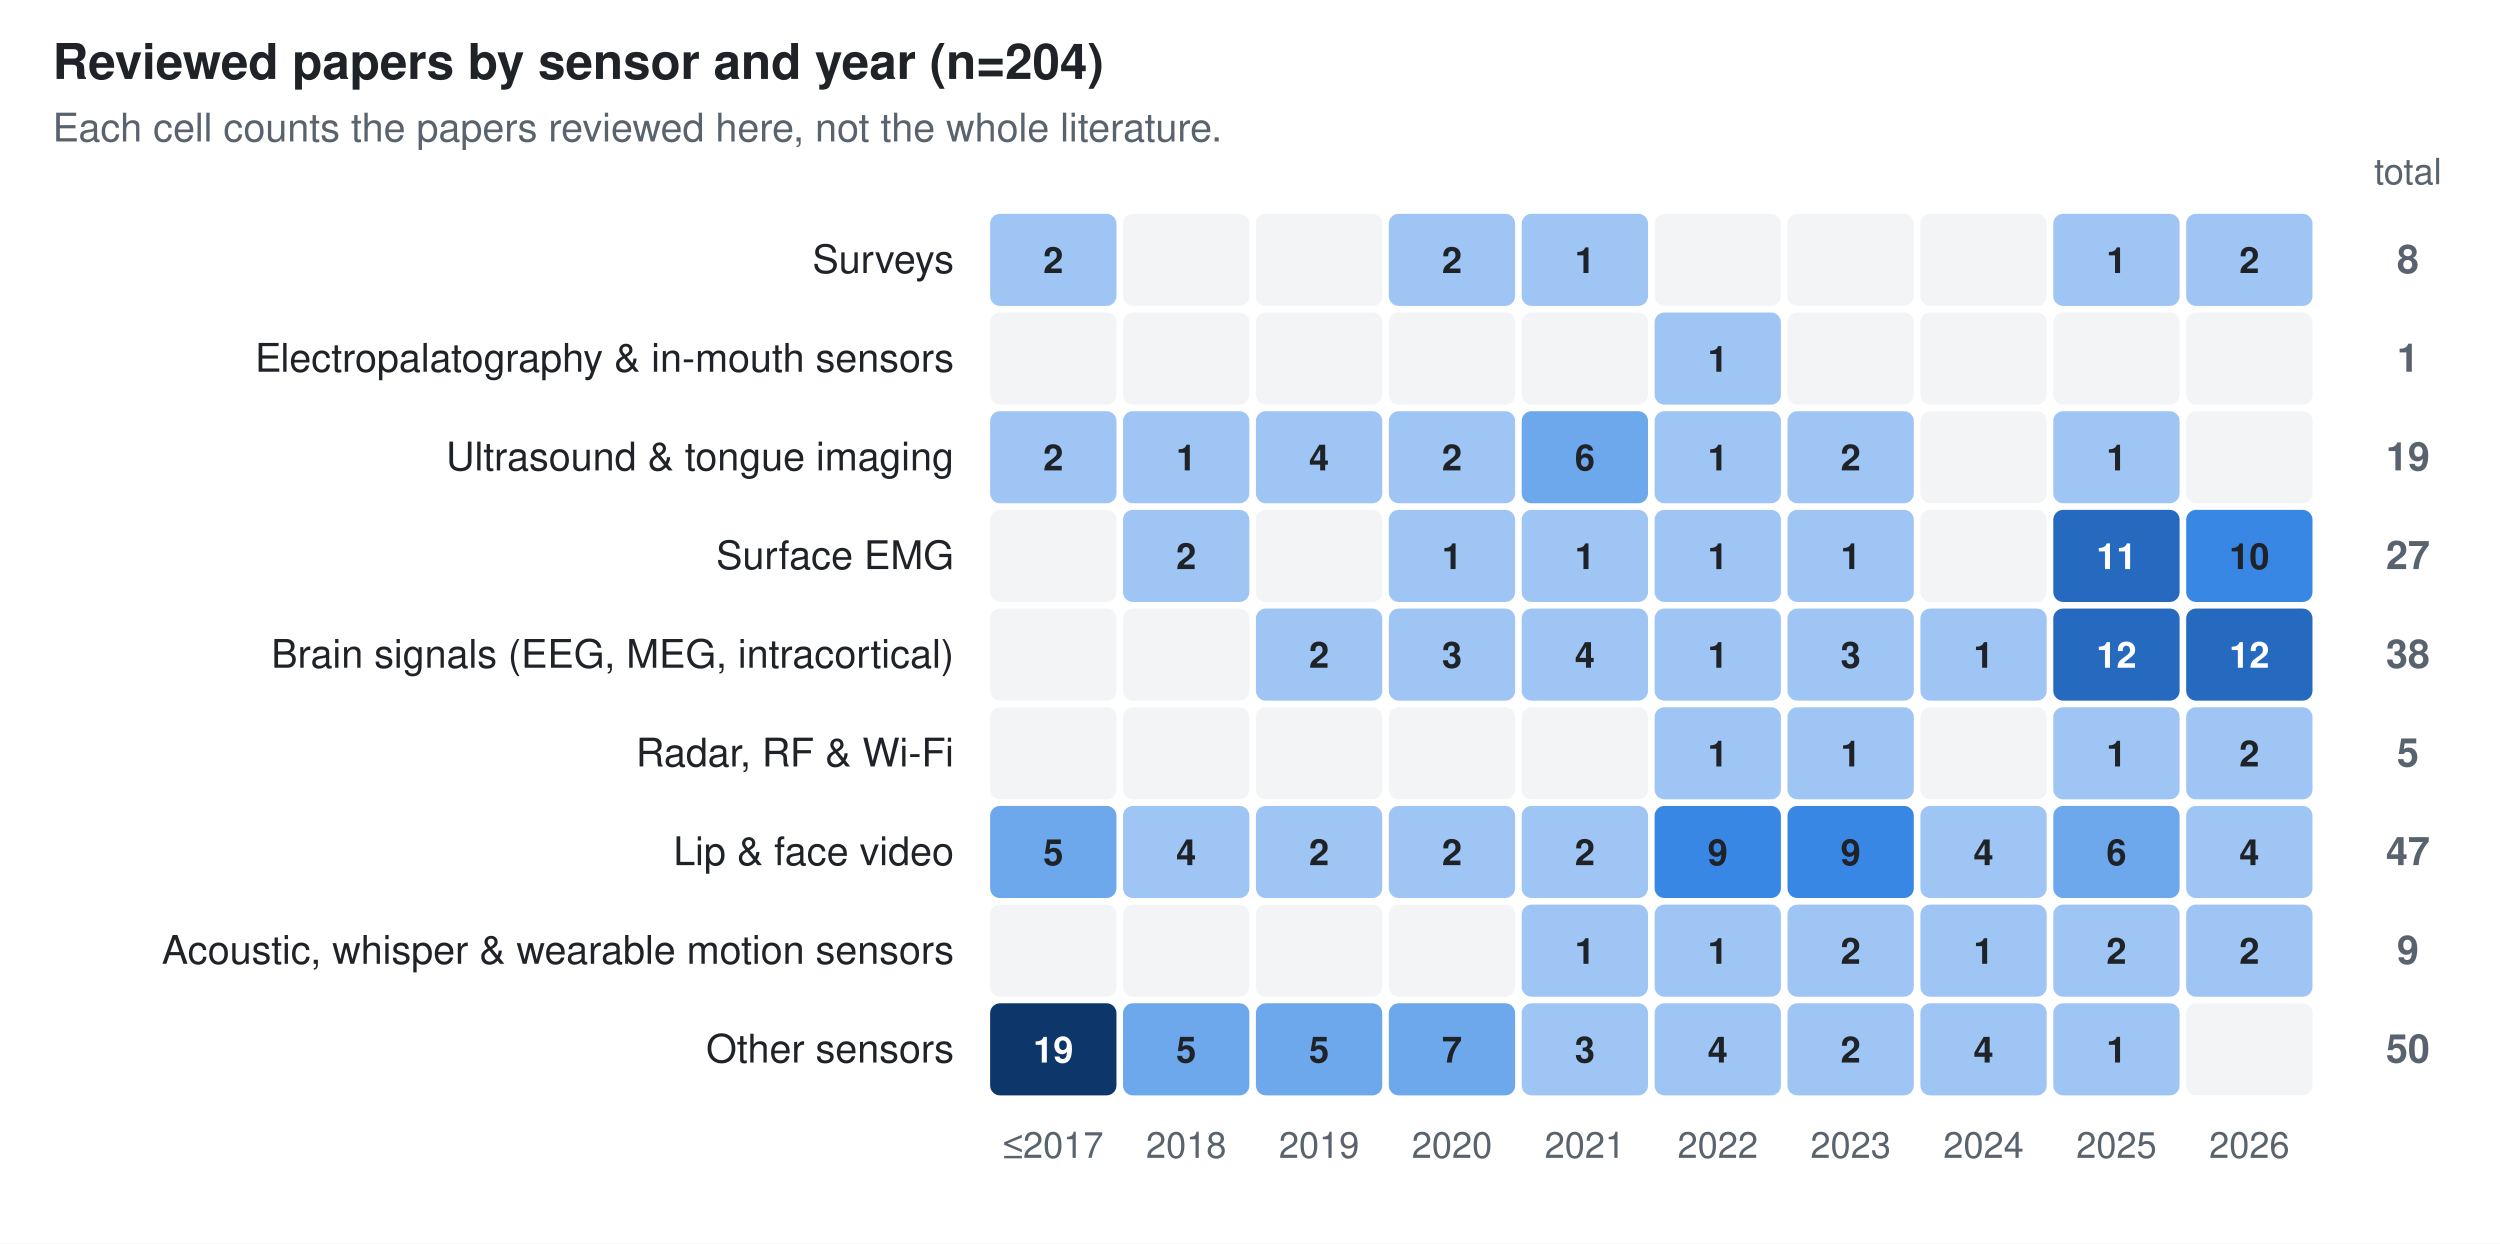
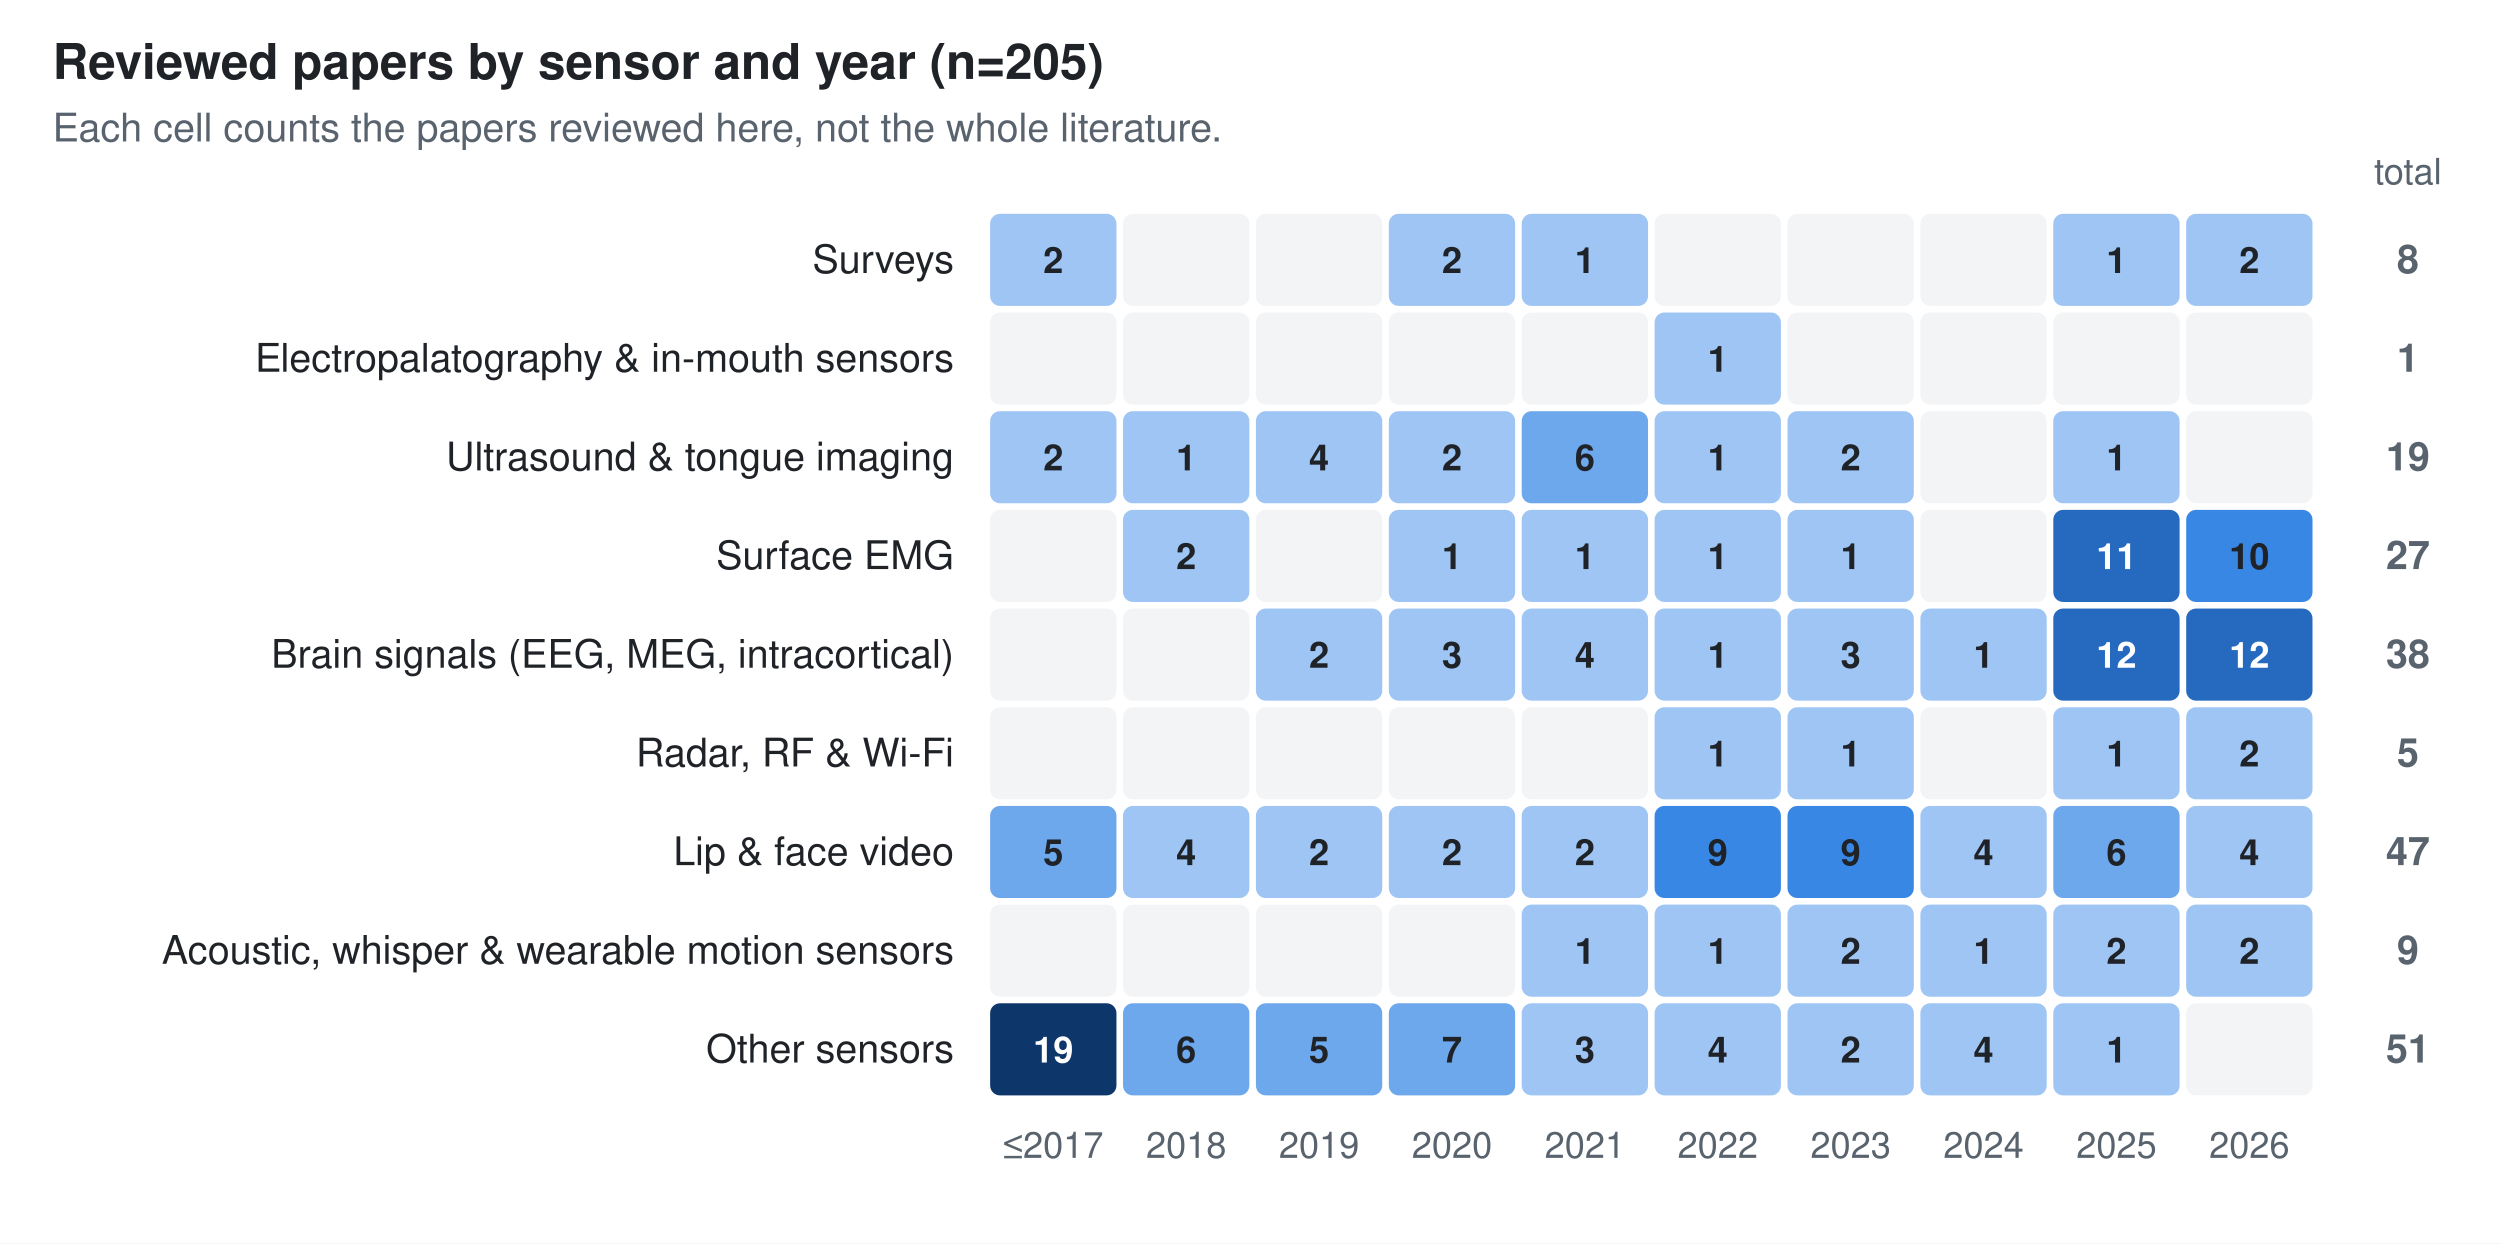
- <svg xmlns="http://www.w3.org/2000/svg" width="760" height="378" viewBox="0 0 760 378" font-family="-apple-system, BlinkMacSystemFont, 'Segoe UI', Helvetica, Arial, sans-serif" role="img" aria-label="Reviewed papers by sensor and year (n=204)">
+ <svg xmlns="http://www.w3.org/2000/svg" width="760" height="378" viewBox="0 0 760 378" font-family="-apple-system, BlinkMacSystemFont, 'Segoe UI', Helvetica, Arial, sans-serif" role="img" aria-label="Reviewed papers by sensor and year (n=205)">
  <rect width="760" height="378" fill="#ffffff" />
-   <text x="16.0" y="24.0" font-size="15" fill="#1f2328" text-anchor="start" font-weight="600">Reviewed papers by sensor and year (n=204)</text>
+   <text x="16.0" y="24.0" font-size="15" fill="#1f2328" text-anchor="start" font-weight="600">Reviewed papers by sensor and year (n=205)</text>
  <text x="16.0" y="43.0" font-size="12" fill="#59636e" text-anchor="start">Each cell counts the papers reviewed here, not the whole literature.</text>
  <text x="320.2" y="352.0" font-size="11" fill="#59636e" text-anchor="middle">≤2017</text>
  <text x="360.6" y="352.0" font-size="11" fill="#59636e" text-anchor="middle">2018</text>
  <text x="401.0" y="352.0" font-size="11" fill="#59636e" text-anchor="middle">2019</text>
  <text x="441.4" y="352.0" font-size="11" fill="#59636e" text-anchor="middle">2020</text>
  <text x="481.8" y="352.0" font-size="11" fill="#59636e" text-anchor="middle">2021</text>
  <text x="522.2" y="352.0" font-size="11" fill="#59636e" text-anchor="middle">2022</text>
  <text x="562.6" y="352.0" font-size="11" fill="#59636e" text-anchor="middle">2023</text>
  <text x="603.0" y="352.0" font-size="11" fill="#59636e" text-anchor="middle">2024</text>
  <text x="643.4" y="352.0" font-size="11" fill="#59636e" text-anchor="middle">2025</text>
  <text x="683.8" y="352.0" font-size="11" fill="#59636e" text-anchor="middle">2026</text>
  <text x="732.0" y="56.0" font-size="11" fill="#59636e" text-anchor="middle">total</text>
  <text x="290.0" y="83.0" font-size="12" fill="#1f2328" text-anchor="end">Surveys</text>
  <rect x="301.0" y="65.0" width="38.4" height="28.0" rx="3" fill="#9ec5f4" />
  <text x="320.2" y="83.0" font-size="11" fill="#1f2328" text-anchor="middle" font-weight="600">2</text>
  <rect x="341.4" y="65.0" width="38.4" height="28.0" rx="3" fill="#f3f4f6" />
  <rect x="381.8" y="65.0" width="38.4" height="28.0" rx="3" fill="#f3f4f6" />
  <rect x="422.2" y="65.0" width="38.4" height="28.0" rx="3" fill="#9ec5f4" />
  <text x="441.4" y="83.0" font-size="11" fill="#1f2328" text-anchor="middle" font-weight="600">2</text>
  <rect x="462.6" y="65.0" width="38.4" height="28.0" rx="3" fill="#9ec5f4" />
  <text x="481.8" y="83.0" font-size="11" fill="#1f2328" text-anchor="middle" font-weight="600">1</text>
  <rect x="503.0" y="65.0" width="38.4" height="28.0" rx="3" fill="#f3f4f6" />
  <rect x="543.4" y="65.0" width="38.4" height="28.0" rx="3" fill="#f3f4f6" />
  <rect x="583.8" y="65.0" width="38.4" height="28.0" rx="3" fill="#f3f4f6" />
  <rect x="624.2" y="65.0" width="38.4" height="28.0" rx="3" fill="#9ec5f4" />
  <text x="643.4" y="83.0" font-size="11" fill="#1f2328" text-anchor="middle" font-weight="600">1</text>
  <rect x="664.6" y="65.0" width="38.4" height="28.0" rx="3" fill="#9ec5f4" />
  <text x="683.8" y="83.0" font-size="11" fill="#1f2328" text-anchor="middle" font-weight="600">2</text>
  <text x="732.0" y="83.0" font-size="12" fill="#59636e" text-anchor="middle" font-weight="600">8</text>
  <text x="290.0" y="113.0" font-size="12" fill="#1f2328" text-anchor="end">Electropalatography &amp; in-mouth sensors</text>
  <rect x="301.0" y="95.0" width="38.4" height="28.0" rx="3" fill="#f3f4f6" />
  <rect x="341.4" y="95.0" width="38.4" height="28.0" rx="3" fill="#f3f4f6" />
  <rect x="381.8" y="95.0" width="38.4" height="28.0" rx="3" fill="#f3f4f6" />
  <rect x="422.2" y="95.0" width="38.4" height="28.0" rx="3" fill="#f3f4f6" />
  <rect x="462.6" y="95.0" width="38.4" height="28.0" rx="3" fill="#f3f4f6" />
  <rect x="503.0" y="95.0" width="38.4" height="28.0" rx="3" fill="#9ec5f4" />
  <text x="522.2" y="113.0" font-size="11" fill="#1f2328" text-anchor="middle" font-weight="600">1</text>
  <rect x="543.4" y="95.0" width="38.4" height="28.0" rx="3" fill="#f3f4f6" />
  <rect x="583.8" y="95.0" width="38.4" height="28.0" rx="3" fill="#f3f4f6" />
  <rect x="624.2" y="95.0" width="38.4" height="28.0" rx="3" fill="#f3f4f6" />
  <rect x="664.6" y="95.0" width="38.4" height="28.0" rx="3" fill="#f3f4f6" />
  <text x="732.0" y="113.0" font-size="12" fill="#59636e" text-anchor="middle" font-weight="600">1</text>
  <text x="290.0" y="143.0" font-size="12" fill="#1f2328" text-anchor="end">Ultrasound &amp; tongue imaging</text>
  <rect x="301.0" y="125.0" width="38.4" height="28.0" rx="3" fill="#9ec5f4" />
  <text x="320.2" y="143.0" font-size="11" fill="#1f2328" text-anchor="middle" font-weight="600">2</text>
  <rect x="341.4" y="125.0" width="38.4" height="28.0" rx="3" fill="#9ec5f4" />
  <text x="360.6" y="143.0" font-size="11" fill="#1f2328" text-anchor="middle" font-weight="600">1</text>
  <rect x="381.8" y="125.0" width="38.4" height="28.0" rx="3" fill="#9ec5f4" />
  <text x="401.0" y="143.0" font-size="11" fill="#1f2328" text-anchor="middle" font-weight="600">4</text>
  <rect x="422.2" y="125.0" width="38.4" height="28.0" rx="3" fill="#9ec5f4" />
  <text x="441.4" y="143.0" font-size="11" fill="#1f2328" text-anchor="middle" font-weight="600">2</text>
  <rect x="462.6" y="125.0" width="38.4" height="28.0" rx="3" fill="#6da7ec" />
  <text x="481.8" y="143.0" font-size="11" fill="#1f2328" text-anchor="middle" font-weight="600">6</text>
  <rect x="503.0" y="125.0" width="38.4" height="28.0" rx="3" fill="#9ec5f4" />
  <text x="522.2" y="143.0" font-size="11" fill="#1f2328" text-anchor="middle" font-weight="600">1</text>
  <rect x="543.4" y="125.0" width="38.4" height="28.0" rx="3" fill="#9ec5f4" />
  <text x="562.6" y="143.0" font-size="11" fill="#1f2328" text-anchor="middle" font-weight="600">2</text>
  <rect x="583.8" y="125.0" width="38.4" height="28.0" rx="3" fill="#f3f4f6" />
  <rect x="624.2" y="125.0" width="38.4" height="28.0" rx="3" fill="#9ec5f4" />
  <text x="643.4" y="143.0" font-size="11" fill="#1f2328" text-anchor="middle" font-weight="600">1</text>
  <rect x="664.6" y="125.0" width="38.4" height="28.0" rx="3" fill="#f3f4f6" />
  <text x="732.0" y="143.0" font-size="12" fill="#59636e" text-anchor="middle" font-weight="600">19</text>
  <text x="290.0" y="173.0" font-size="12" fill="#1f2328" text-anchor="end">Surface EMG</text>
  <rect x="301.0" y="155.0" width="38.4" height="28.0" rx="3" fill="#f3f4f6" />
  <rect x="341.4" y="155.0" width="38.4" height="28.0" rx="3" fill="#9ec5f4" />
  <text x="360.6" y="173.0" font-size="11" fill="#1f2328" text-anchor="middle" font-weight="600">2</text>
  <rect x="381.8" y="155.0" width="38.4" height="28.0" rx="3" fill="#f3f4f6" />
  <rect x="422.2" y="155.0" width="38.4" height="28.0" rx="3" fill="#9ec5f4" />
  <text x="441.4" y="173.0" font-size="11" fill="#1f2328" text-anchor="middle" font-weight="600">1</text>
  <rect x="462.6" y="155.0" width="38.4" height="28.0" rx="3" fill="#9ec5f4" />
  <text x="481.8" y="173.0" font-size="11" fill="#1f2328" text-anchor="middle" font-weight="600">1</text>
  <rect x="503.0" y="155.0" width="38.4" height="28.0" rx="3" fill="#9ec5f4" />
  <text x="522.2" y="173.0" font-size="11" fill="#1f2328" text-anchor="middle" font-weight="600">1</text>
  <rect x="543.4" y="155.0" width="38.4" height="28.0" rx="3" fill="#9ec5f4" />
  <text x="562.6" y="173.0" font-size="11" fill="#1f2328" text-anchor="middle" font-weight="600">1</text>
  <rect x="583.8" y="155.0" width="38.4" height="28.0" rx="3" fill="#f3f4f6" />
  <rect x="624.2" y="155.0" width="38.4" height="28.0" rx="3" fill="#256abf" />
  <text x="643.4" y="173.0" font-size="11" fill="#ffffff" text-anchor="middle" font-weight="600">11</text>
  <rect x="664.6" y="155.0" width="38.4" height="28.0" rx="3" fill="#3987e5" />
  <text x="683.8" y="173.0" font-size="11" fill="#1f2328" text-anchor="middle" font-weight="600">10</text>
  <text x="732.0" y="173.0" font-size="12" fill="#59636e" text-anchor="middle" font-weight="600">27</text>
  <text x="290.0" y="203.0" font-size="12" fill="#1f2328" text-anchor="end">Brain signals (EEG, MEG, intracortical)</text>
  <rect x="301.0" y="185.0" width="38.4" height="28.0" rx="3" fill="#f3f4f6" />
  <rect x="341.4" y="185.0" width="38.4" height="28.0" rx="3" fill="#f3f4f6" />
  <rect x="381.8" y="185.0" width="38.4" height="28.0" rx="3" fill="#9ec5f4" />
  <text x="401.0" y="203.0" font-size="11" fill="#1f2328" text-anchor="middle" font-weight="600">2</text>
  <rect x="422.2" y="185.0" width="38.4" height="28.0" rx="3" fill="#9ec5f4" />
  <text x="441.4" y="203.0" font-size="11" fill="#1f2328" text-anchor="middle" font-weight="600">3</text>
  <rect x="462.6" y="185.0" width="38.4" height="28.0" rx="3" fill="#9ec5f4" />
  <text x="481.8" y="203.0" font-size="11" fill="#1f2328" text-anchor="middle" font-weight="600">4</text>
  <rect x="503.0" y="185.0" width="38.4" height="28.0" rx="3" fill="#9ec5f4" />
  <text x="522.2" y="203.0" font-size="11" fill="#1f2328" text-anchor="middle" font-weight="600">1</text>
  <rect x="543.4" y="185.0" width="38.4" height="28.0" rx="3" fill="#9ec5f4" />
  <text x="562.6" y="203.0" font-size="11" fill="#1f2328" text-anchor="middle" font-weight="600">3</text>
  <rect x="583.8" y="185.0" width="38.4" height="28.0" rx="3" fill="#9ec5f4" />
  <text x="603.0" y="203.0" font-size="11" fill="#1f2328" text-anchor="middle" font-weight="600">1</text>
  <rect x="624.2" y="185.0" width="38.4" height="28.0" rx="3" fill="#256abf" />
  <text x="643.4" y="203.0" font-size="11" fill="#ffffff" text-anchor="middle" font-weight="600">12</text>
  <rect x="664.6" y="185.0" width="38.4" height="28.0" rx="3" fill="#256abf" />
  <text x="683.8" y="203.0" font-size="11" fill="#ffffff" text-anchor="middle" font-weight="600">12</text>
  <text x="732.0" y="203.0" font-size="12" fill="#59636e" text-anchor="middle" font-weight="600">38</text>
  <text x="290.0" y="233.0" font-size="12" fill="#1f2328" text-anchor="end">Radar, RF &amp; Wi-Fi</text>
  <rect x="301.0" y="215.0" width="38.4" height="28.0" rx="3" fill="#f3f4f6" />
  <rect x="341.4" y="215.0" width="38.4" height="28.0" rx="3" fill="#f3f4f6" />
  <rect x="381.8" y="215.0" width="38.4" height="28.0" rx="3" fill="#f3f4f6" />
  <rect x="422.2" y="215.0" width="38.4" height="28.0" rx="3" fill="#f3f4f6" />
  <rect x="462.6" y="215.0" width="38.4" height="28.0" rx="3" fill="#f3f4f6" />
  <rect x="503.0" y="215.0" width="38.4" height="28.0" rx="3" fill="#9ec5f4" />
  <text x="522.2" y="233.0" font-size="11" fill="#1f2328" text-anchor="middle" font-weight="600">1</text>
  <rect x="543.4" y="215.0" width="38.4" height="28.0" rx="3" fill="#9ec5f4" />
  <text x="562.6" y="233.0" font-size="11" fill="#1f2328" text-anchor="middle" font-weight="600">1</text>
  <rect x="583.8" y="215.0" width="38.4" height="28.0" rx="3" fill="#f3f4f6" />
  <rect x="624.2" y="215.0" width="38.4" height="28.0" rx="3" fill="#9ec5f4" />
  <text x="643.4" y="233.0" font-size="11" fill="#1f2328" text-anchor="middle" font-weight="600">1</text>
  <rect x="664.6" y="215.0" width="38.4" height="28.0" rx="3" fill="#9ec5f4" />
  <text x="683.8" y="233.0" font-size="11" fill="#1f2328" text-anchor="middle" font-weight="600">2</text>
  <text x="732.0" y="233.0" font-size="12" fill="#59636e" text-anchor="middle" font-weight="600">5</text>
  <text x="290.0" y="263.0" font-size="12" fill="#1f2328" text-anchor="end">Lip &amp; face video</text>
  <rect x="301.0" y="245.0" width="38.4" height="28.0" rx="3" fill="#6da7ec" />
  <text x="320.2" y="263.0" font-size="11" fill="#1f2328" text-anchor="middle" font-weight="600">5</text>
  <rect x="341.4" y="245.0" width="38.4" height="28.0" rx="3" fill="#9ec5f4" />
  <text x="360.6" y="263.0" font-size="11" fill="#1f2328" text-anchor="middle" font-weight="600">4</text>
  <rect x="381.8" y="245.0" width="38.4" height="28.0" rx="3" fill="#9ec5f4" />
  <text x="401.0" y="263.0" font-size="11" fill="#1f2328" text-anchor="middle" font-weight="600">2</text>
  <rect x="422.2" y="245.0" width="38.4" height="28.0" rx="3" fill="#9ec5f4" />
  <text x="441.4" y="263.0" font-size="11" fill="#1f2328" text-anchor="middle" font-weight="600">2</text>
  <rect x="462.6" y="245.0" width="38.4" height="28.0" rx="3" fill="#9ec5f4" />
  <text x="481.8" y="263.0" font-size="11" fill="#1f2328" text-anchor="middle" font-weight="600">2</text>
  <rect x="503.0" y="245.0" width="38.4" height="28.0" rx="3" fill="#3987e5" />
  <text x="522.2" y="263.0" font-size="11" fill="#1f2328" text-anchor="middle" font-weight="600">9</text>
  <rect x="543.4" y="245.0" width="38.4" height="28.0" rx="3" fill="#3987e5" />
  <text x="562.6" y="263.0" font-size="11" fill="#1f2328" text-anchor="middle" font-weight="600">9</text>
  <rect x="583.8" y="245.0" width="38.4" height="28.0" rx="3" fill="#9ec5f4" />
  <text x="603.0" y="263.0" font-size="11" fill="#1f2328" text-anchor="middle" font-weight="600">4</text>
  <rect x="624.2" y="245.0" width="38.4" height="28.0" rx="3" fill="#6da7ec" />
  <text x="643.4" y="263.0" font-size="11" fill="#1f2328" text-anchor="middle" font-weight="600">6</text>
  <rect x="664.6" y="245.0" width="38.4" height="28.0" rx="3" fill="#9ec5f4" />
  <text x="683.8" y="263.0" font-size="11" fill="#1f2328" text-anchor="middle" font-weight="600">4</text>
  <text x="732.0" y="263.0" font-size="12" fill="#59636e" text-anchor="middle" font-weight="600">47</text>
  <text x="290.0" y="293.0" font-size="12" fill="#1f2328" text-anchor="end">Acoustic, whisper &amp; wearable motion sensors</text>
  <rect x="301.0" y="275.0" width="38.4" height="28.0" rx="3" fill="#f3f4f6" />
  <rect x="341.4" y="275.0" width="38.4" height="28.0" rx="3" fill="#f3f4f6" />
  <rect x="381.8" y="275.0" width="38.4" height="28.0" rx="3" fill="#f3f4f6" />
  <rect x="422.2" y="275.0" width="38.4" height="28.0" rx="3" fill="#f3f4f6" />
  <rect x="462.6" y="275.0" width="38.4" height="28.0" rx="3" fill="#9ec5f4" />
  <text x="481.8" y="293.0" font-size="11" fill="#1f2328" text-anchor="middle" font-weight="600">1</text>
  <rect x="503.0" y="275.0" width="38.4" height="28.0" rx="3" fill="#9ec5f4" />
  <text x="522.2" y="293.0" font-size="11" fill="#1f2328" text-anchor="middle" font-weight="600">1</text>
  <rect x="543.4" y="275.0" width="38.4" height="28.0" rx="3" fill="#9ec5f4" />
  <text x="562.6" y="293.0" font-size="11" fill="#1f2328" text-anchor="middle" font-weight="600">2</text>
  <rect x="583.8" y="275.0" width="38.4" height="28.0" rx="3" fill="#9ec5f4" />
  <text x="603.0" y="293.0" font-size="11" fill="#1f2328" text-anchor="middle" font-weight="600">1</text>
  <rect x="624.2" y="275.0" width="38.4" height="28.0" rx="3" fill="#9ec5f4" />
  <text x="643.4" y="293.0" font-size="11" fill="#1f2328" text-anchor="middle" font-weight="600">2</text>
  <rect x="664.6" y="275.0" width="38.4" height="28.0" rx="3" fill="#9ec5f4" />
  <text x="683.8" y="293.0" font-size="11" fill="#1f2328" text-anchor="middle" font-weight="600">2</text>
  <text x="732.0" y="293.0" font-size="12" fill="#59636e" text-anchor="middle" font-weight="600">9</text>
  <text x="290.0" y="323.0" font-size="12" fill="#1f2328" text-anchor="end">Other sensors</text>
  <rect x="301.0" y="305.0" width="38.4" height="28.0" rx="3" fill="#0d366b" />
  <text x="320.2" y="323.0" font-size="11" fill="#ffffff" text-anchor="middle" font-weight="600">19</text>
  <rect x="341.4" y="305.0" width="38.4" height="28.0" rx="3" fill="#6da7ec" />
-   <text x="360.6" y="323.0" font-size="11" fill="#1f2328" text-anchor="middle" font-weight="600">5</text>
+   <text x="360.6" y="323.0" font-size="11" fill="#1f2328" text-anchor="middle" font-weight="600">6</text>
  <rect x="381.8" y="305.0" width="38.4" height="28.0" rx="3" fill="#6da7ec" />
  <text x="401.0" y="323.0" font-size="11" fill="#1f2328" text-anchor="middle" font-weight="600">5</text>
  <rect x="422.2" y="305.0" width="38.4" height="28.0" rx="3" fill="#6da7ec" />
  <text x="441.4" y="323.0" font-size="11" fill="#1f2328" text-anchor="middle" font-weight="600">7</text>
  <rect x="462.6" y="305.0" width="38.4" height="28.0" rx="3" fill="#9ec5f4" />
  <text x="481.8" y="323.0" font-size="11" fill="#1f2328" text-anchor="middle" font-weight="600">3</text>
  <rect x="503.0" y="305.0" width="38.4" height="28.0" rx="3" fill="#9ec5f4" />
  <text x="522.2" y="323.0" font-size="11" fill="#1f2328" text-anchor="middle" font-weight="600">4</text>
  <rect x="543.4" y="305.0" width="38.4" height="28.0" rx="3" fill="#9ec5f4" />
  <text x="562.6" y="323.0" font-size="11" fill="#1f2328" text-anchor="middle" font-weight="600">2</text>
  <rect x="583.8" y="305.0" width="38.4" height="28.0" rx="3" fill="#9ec5f4" />
  <text x="603.0" y="323.0" font-size="11" fill="#1f2328" text-anchor="middle" font-weight="600">4</text>
  <rect x="624.2" y="305.0" width="38.4" height="28.0" rx="3" fill="#9ec5f4" />
  <text x="643.4" y="323.0" font-size="11" fill="#1f2328" text-anchor="middle" font-weight="600">1</text>
  <rect x="664.6" y="305.0" width="38.4" height="28.0" rx="3" fill="#f3f4f6" />
-   <text x="732.0" y="323.0" font-size="12" fill="#59636e" text-anchor="middle" font-weight="600">50</text>
+   <text x="732.0" y="323.0" font-size="12" fill="#59636e" text-anchor="middle" font-weight="600">51</text>
</svg>
